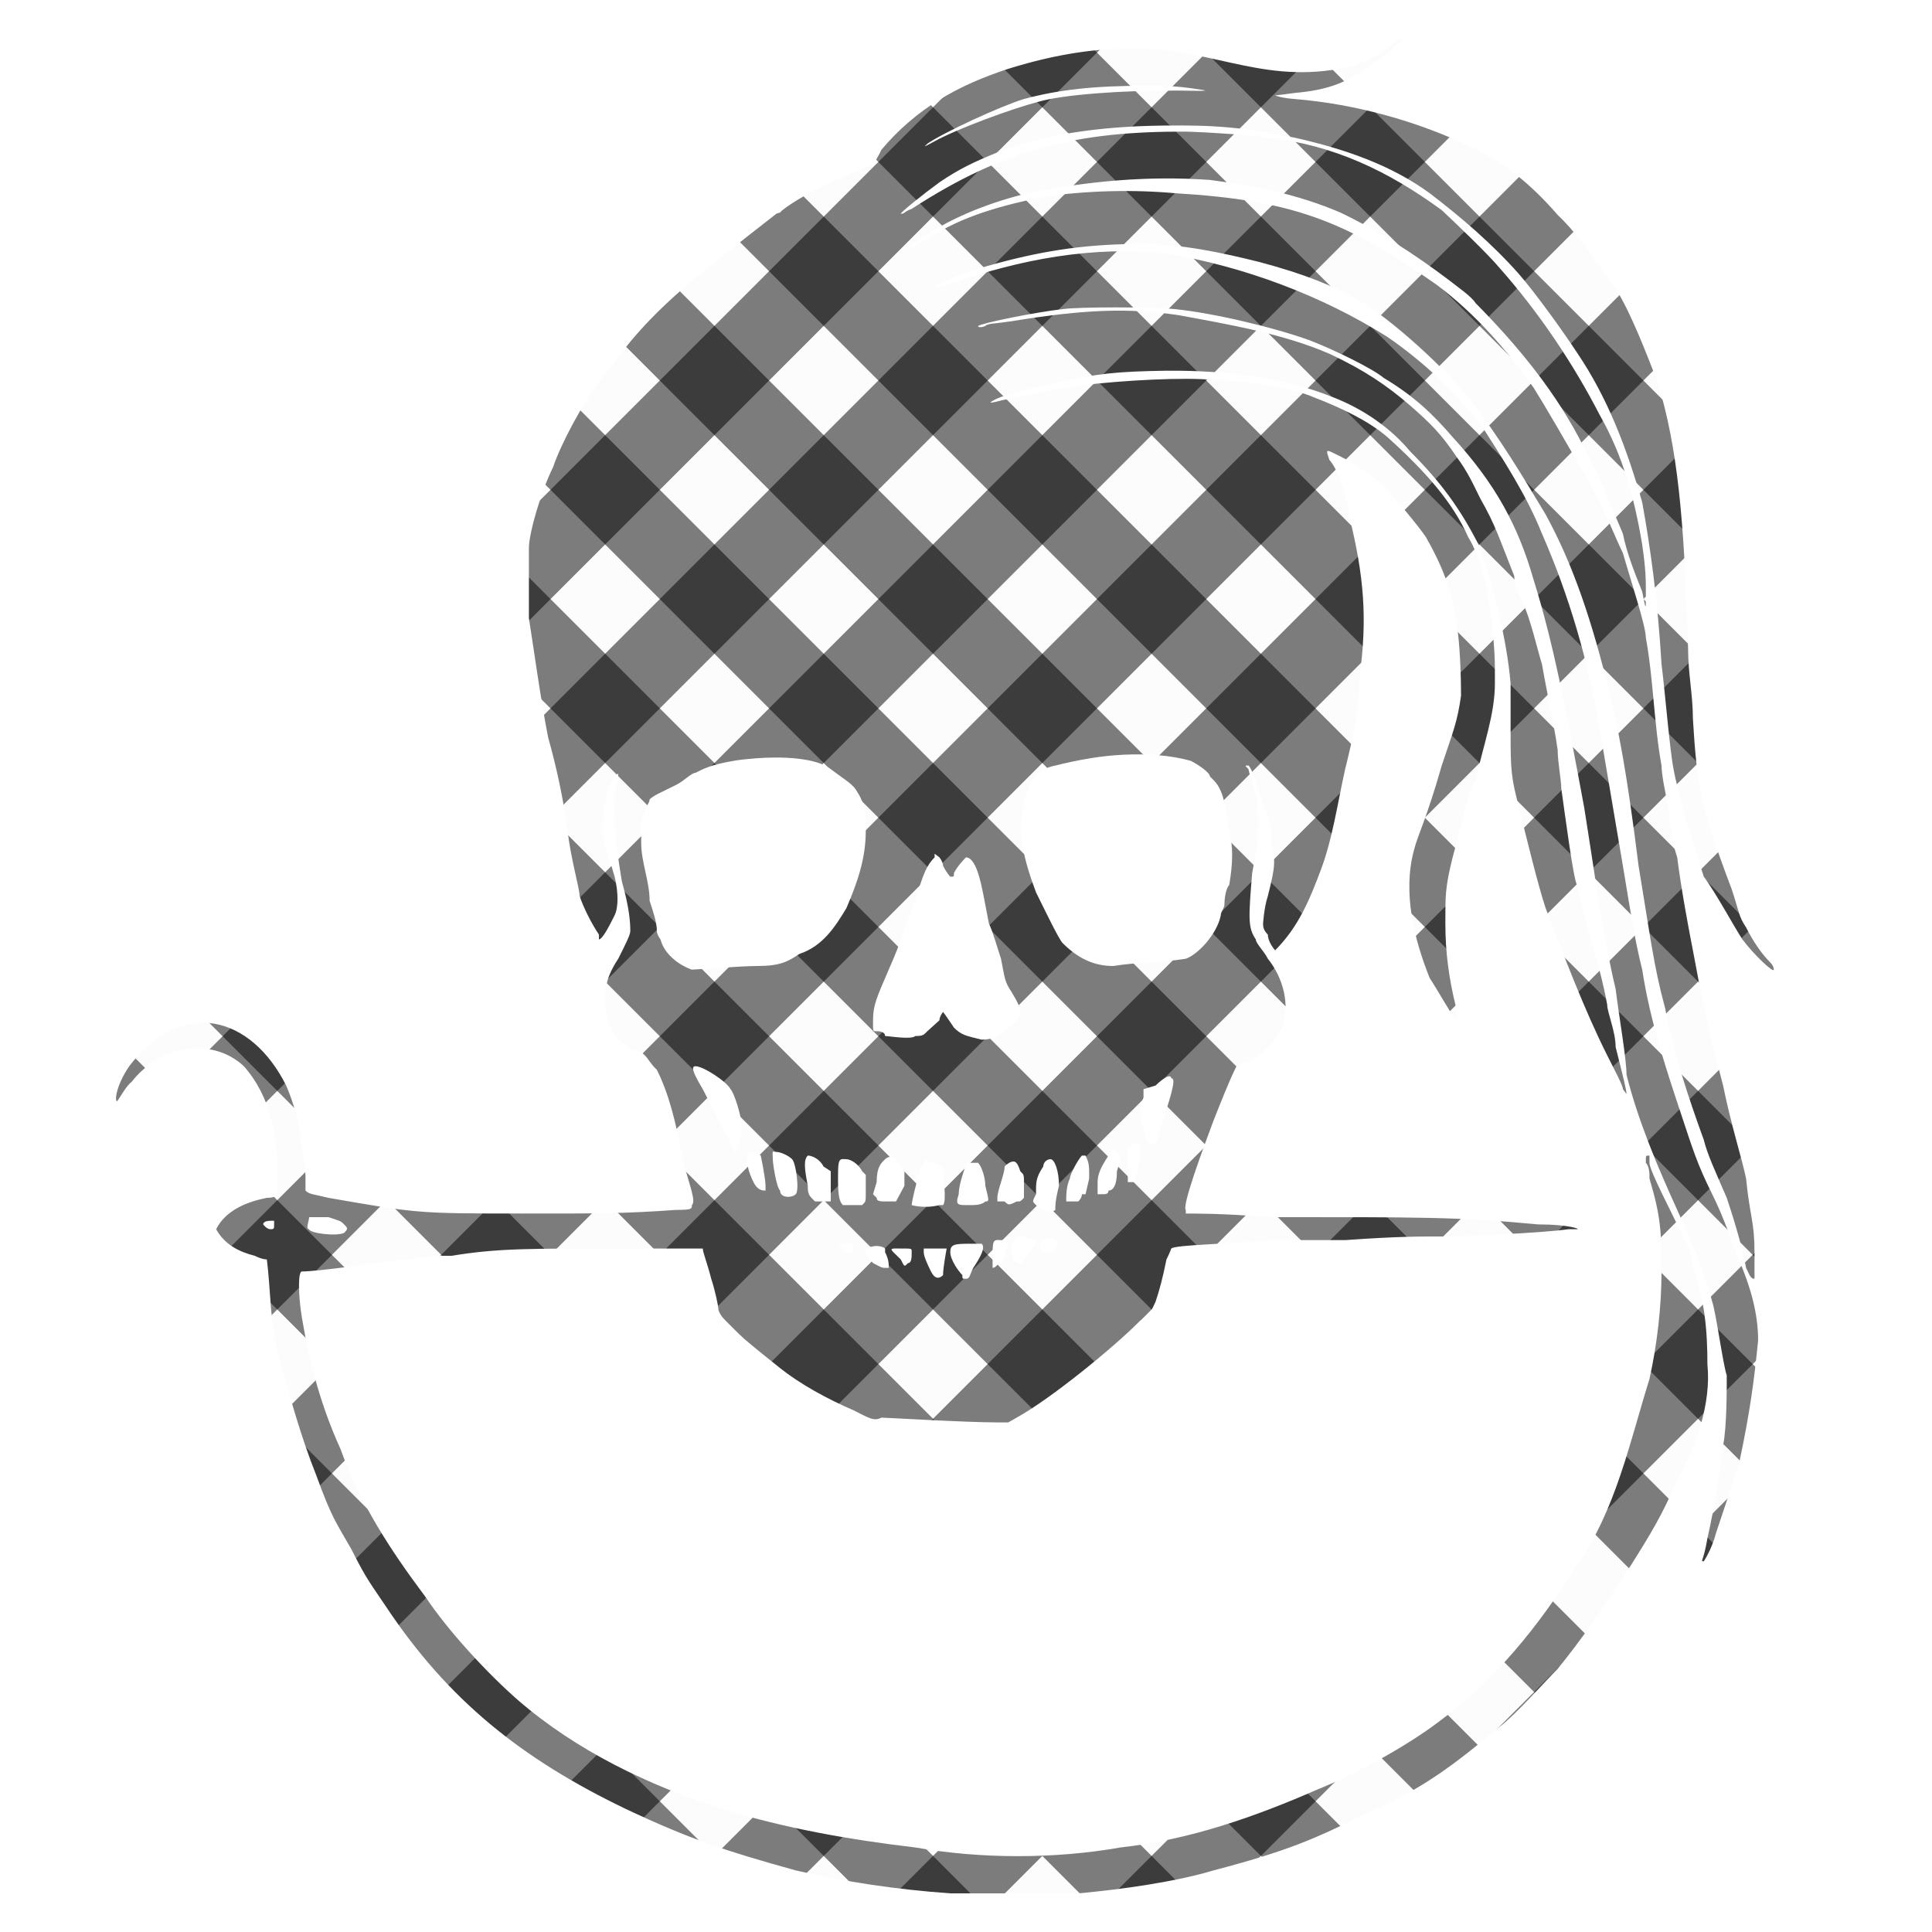
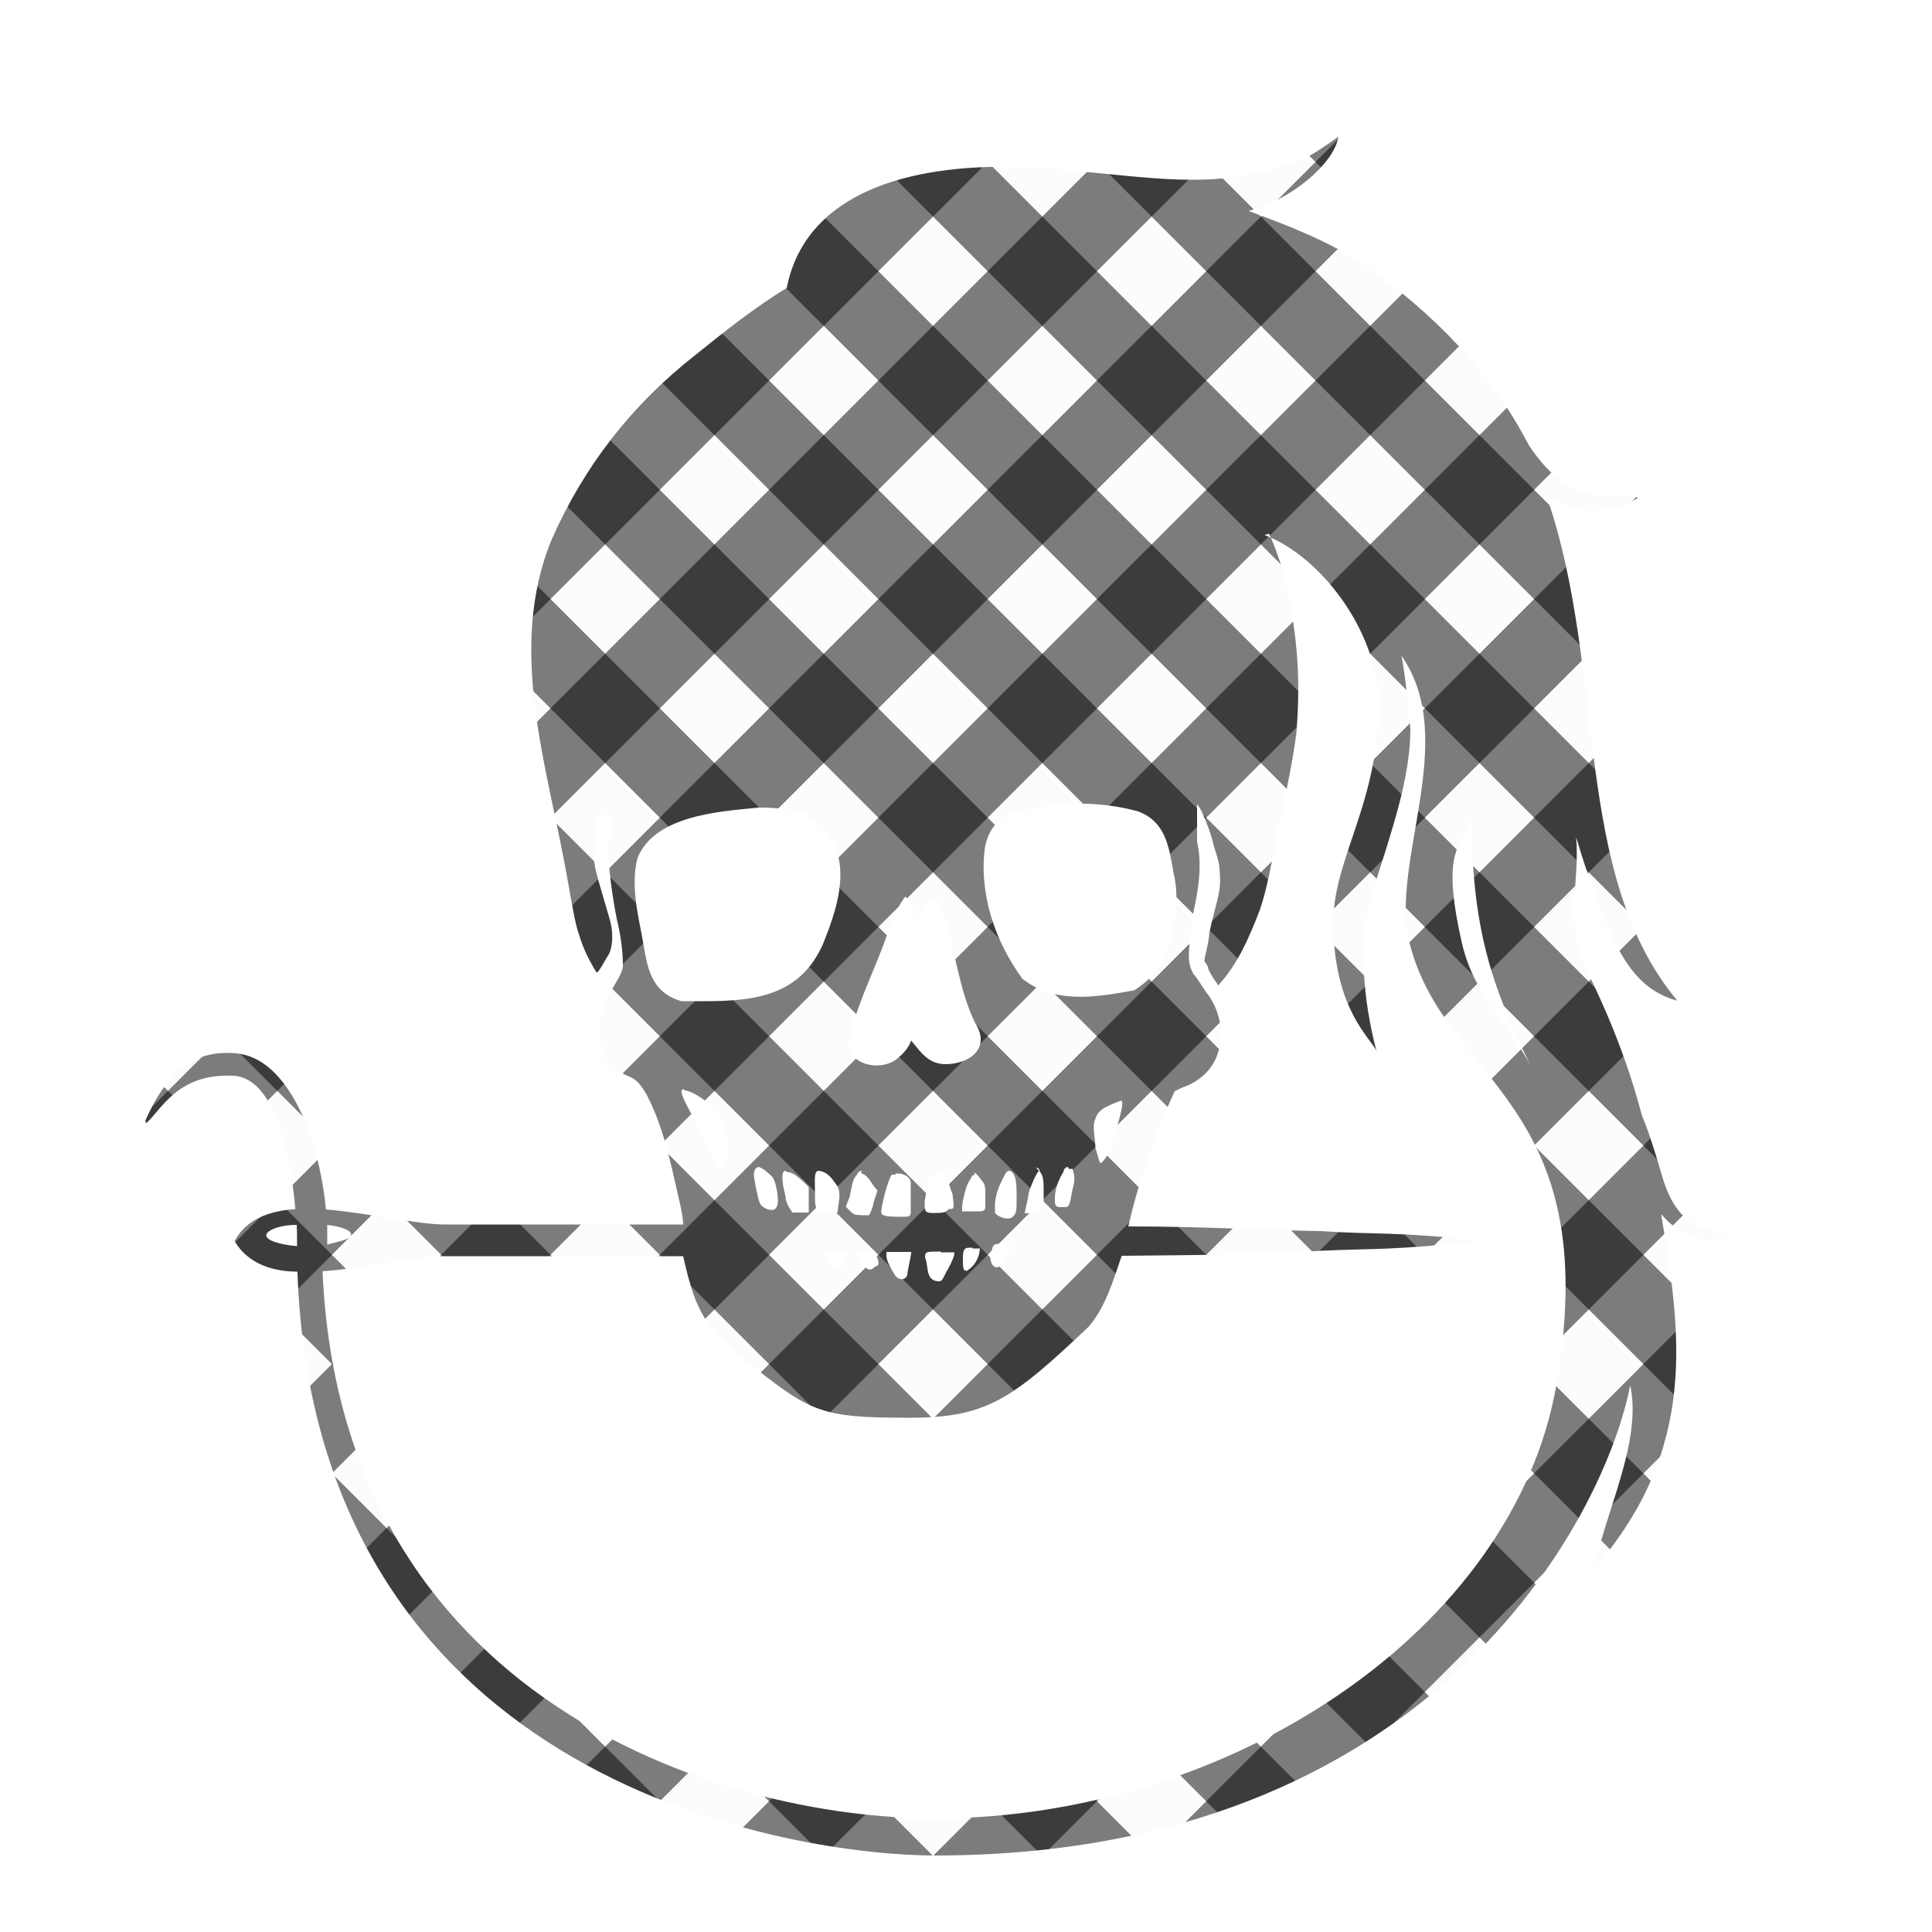
<svg xmlns="http://www.w3.org/2000/svg" xmlns:xlink="http://www.w3.org/1999/xlink" width="500" height="500" viewBox="0 0 50 50">
  <defs>
    <clipPath id="clipPath">
      <rect y="0.5" x="0.5" height="49" width="49" />
    </clipPath>
  </defs>
  <g id="clipper" clip-path="url(#clipPath)">
    <g id="pattern" transform="rotate(45,24.5,30)" clip-path="url(#clipPath)">
      <g id="color1g">
        <rect y="45" x="1" height="2" width="48" id="color1h" style="opacity:0.5;fill:#FFFFFF;fill-opacity:1;stroke:none" />
        <use xlink:href="#color1h" y="-4" x="0" />
        <use xlink:href="#color1h" y="-8" x="0" />
        <use xlink:href="#color1h" y="-12" x="0" />
        <use xlink:href="#color1h" y="-16" x="0" />
        <use xlink:href="#color1h" y="-20" x="0" />
        <use xlink:href="#color1h" y="-24" x="0" />
        <use xlink:href="#color1h" y="-28" x="0" />
        <use xlink:href="#color1h" y="-32" x="0" />
        <use xlink:href="#color1h" y="-36" x="0" />
        <use xlink:href="#color1h" y="-40" x="0" />
        <use xlink:href="#color1h" y="-44" x="0" />
        <use x="0" y="-44" xlink:href="#color1h" width="50" height="50" id="color1v" transform="matrix(0,-1,1,0,2,50)" />
        <use xlink:href="#color1v" y="0" x="4" />
        <use xlink:href="#color1v" y="0" x="8" />
        <use xlink:href="#color1v" y="0" x="12" />
        <use xlink:href="#color1v" y="0" x="16" />
        <use xlink:href="#color1v" y="0" x="20" />
        <use xlink:href="#color1v" y="0" x="24" />
        <use xlink:href="#color1v" y="0" x="28" />
        <use xlink:href="#color1v" y="0" x="32" />
        <use xlink:href="#color1v" y="0" x="36" />
        <use xlink:href="#color1v" y="0" x="40" />
        <use xlink:href="#color1v" y="0" x="44" />
      </g>
      <g id="color2g">
        <rect y="47" x="1" height="2" width="48" id="color2h" style="opacity:0.5;fill:#000000;fill-opacity:1;stroke:none" />
        <use xlink:href="#color2h" y="-4" x="0" />
        <use xlink:href="#color2h" y="-8" x="0" />
        <use xlink:href="#color2h" y="-12" x="0" />
        <use xlink:href="#color2h" y="-16" x="0" />
        <use xlink:href="#color2h" y="-20" x="0" />
        <use xlink:href="#color2h" y="-24" x="0" />
        <use xlink:href="#color2h" y="-28" x="0" />
        <use xlink:href="#color2h" y="-32" x="0" />
        <use xlink:href="#color2h" y="-36" x="0" />
        <use xlink:href="#color2h" y="-40" x="0" />
        <use xlink:href="#color2h" y="-44" x="0" />
        <use x="0" y="-48" xlink:href="#color2h" width="50" height="50" id="color2v" transform="matrix(0,-1,1,0,2,50)" />
        <use xlink:href="#color2v" y="0" x="4" />
        <use xlink:href="#color2v" y="0" x="8" />
        <use xlink:href="#color2v" y="0" x="12" />
        <use xlink:href="#color2v" y="0" x="16" />
        <use xlink:href="#color2v" y="0" x="20" />
        <use xlink:href="#color2v" y="0" x="24" />
        <use xlink:href="#color2v" y="0" x="28" />
        <use xlink:href="#color2v" y="0" x="32" />
        <use xlink:href="#color2v" y="0" x="36" />
        <use xlink:href="#color2v" y="0" x="40" />
        <use xlink:href="#color2v" y="0" x="44" />
      </g>
    </g>
  </g>
-   <path style="fill:#ffffff;fill-opacity:1;stroke:none" d="M 0,0 0,50 50,50 50,0 0,0 z M 36.312,1 C 36.312,1.028 35.894,1.424 35.594,1.594 34.894,2.134 34.4,2.326 33.5,2.406 33.3,2.436 33.1,2.459 33,2.469 33.042,2.486 33.175,2.537 33.5,2.562 35.1,2.692 36.694,3.143 38.094,3.812 38.894,4.183 39.612,4.753 40.312,5.562 40.913,6.133 41.312,6.799 41.812,7.469 42.212,8.099 42.606,9.146 42.906,9.906 43.406,11.586 43.587,13.312 43.688,16.812 43.688,17.413 43.812,17.994 43.812,18.594 43.913,20.294 44.013,20.9 44.812,23 45.013,23.6 44.987,23.7 45.188,24 45.388,24.4 45.612,24.706 45.812,24.906 45.913,25.006 45.906,25.094 45.906,25.094 45.906,25.194 45.394,24.712 45.094,24.312 44.894,24.012 44.394,23.087 44.094,22.688 43.894,22.087 43.413,20.506 43.312,19.906 43.212,19.406 43.1,17.988 43,17.188 42.9,15.488 42.7,14.1 42.5,13 42.1,11.6 41.612,10.305 40.812,9.125 40.413,8.515 39.712,7.554 39.312,7.094 38.612,6.304 37.8,5.61 37,5 36,4.27 34.8,3.853 33.5,3.562 32.2,3.303 31.494,3.23 30.094,3.25 28.394,3.27 27.006,3.496 25.906,3.906 25.206,4.186 24.812,4.379 24.312,4.719 23.913,5.009 23.312,5.491 23.312,5.531 23.413,5.541 23.394,5.476 23.594,5.406 25.994,3.846 27.887,3.396 30.688,3.406 31.387,3.426 32.413,3.502 32.812,3.562 34.513,3.752 35.913,4.418 37.312,5.438 37.612,5.718 38.513,6.577 38.812,6.938 39.812,8.068 40.706,9.39 41.406,10.75 42.006,11.81 42.3,12.894 42.5,14.094 42.6,14.794 42.594,15.006 42.594,15.406 42.594,15.806 42.6,15.812 42.5,15.312 42.3,14.812 42.1,14.312 42,13.812 41.7,13.113 41.3,12.094 41,11.594 40.3,10.184 39.288,8.954 38.188,7.844 38.087,7.674 37.7,7.41 37.5,7.25 36.6,6.57 35.688,5.98 34.688,5.5 33.587,5.03 32.513,4.816 31.312,4.656 29.712,4.546 28.194,4.68 26.594,5 25.694,5.22 24.706,5.585 23.906,6.125 23.506,6.395 23.4,6.509 23.5,6.469 23.5,6.459 23.7,6.327 24,6.188 24.9,5.577 26,5.304 27,5.094 28.1,4.934 29.306,4.9 30.406,5 33.406,5.18 34.788,5.685 37.188,7.375 38.188,8.125 38.987,9.051 39.688,10.031 39.987,10.511 40.388,11.194 41.188,12.594 41.487,13.094 41.8,13.912 42,14.312 42.2,15.012 42.594,16.2 42.594,16.5 42.794,17.6 42.8,18.712 43,19.812 43,20.012 43.087,20.506 43.188,20.906 43.188,21.406 43.306,21.887 43.406,22.188 43.506,22.988 43.712,24.094 43.812,24.594 44.013,25.694 44.194,26.594 44.594,28.094 44.794,29.094 45.087,30 45.188,30.5 45.288,31.5 45.406,31.606 45.406,32.406 L 45.406,33.094 C 45.306,33.094 45.288,33.013 45.188,32.812 45.087,32.212 44.788,31.3 44.688,31 44.388,30.3 44.194,29.9 44.094,29.5 43.694,28.4 43.294,27.194 43.094,26.094 42.794,24.994 42.706,24.206 42.406,22.406 42.106,20.006 41.894,18.887 41.594,17.688 41.094,15.688 40.6,14.412 40,13.312 39.4,12.312 38.794,11.306 38.094,10.406 37.394,9.506 35.987,8.251 35.188,7.781 34.487,7.391 33.794,7.101 32.594,6.781 31.594,6.531 30.594,6.322 29.594,6.312 28.194,6.312 27.113,6.463 25.812,6.812 25.113,6.992 24.188,7.348 24.188,7.438 24.087,7.478 24.194,7.474 24.594,7.344 26.394,6.714 28.288,6.353 30.188,6.562 32.188,6.893 34.206,7.649 35.906,8.719 36.806,9.339 37.612,10.089 38.312,10.969 38.913,11.909 39.506,12.812 39.906,13.812 40.606,15.412 41.106,17.106 41.406,18.906 41.606,20.106 41.8,21.206 42,22.406 42.2,23.606 42.3,24.294 42.5,25.094 42.7,26.394 43.1,27.613 43.5,28.812 43.8,29.712 43.913,30.106 44.312,30.906 44.612,31.506 44.8,32.094 45,32.594 45.3,33.294 45.5,33.987 45.5,34.688 45.4,35.688 45.3,36.506 45,37.906 L 44.406,39.688 C 44.306,40.087 44.094,40.406 44.094,40.406 43.994,40.406 44.087,40.413 44.188,39.812 44.388,38.913 44.494,38.206 44.594,37.406 44.694,36.906 44.688,35.894 44.688,35.594 44.587,35.294 44.413,33.987 44.312,33.688 44.212,33.288 43.906,32.413 43.406,31.312 42.906,30.212 42.394,29.012 42.094,27.812 42.094,27.413 41.913,26.394 41.812,25.594 41.712,25.194 41.6,24.594 41.5,24.094 41.3,22.894 41.3,22.806 41,20.906 40.5,18.206 40.188,16.6 39.688,15 39.288,13.6 38.694,12.512 37.594,11.312 37.094,10.732 36.612,10.261 35.812,9.781 35.513,9.531 34.506,9.043 33.906,8.812 33.006,8.482 31.406,8.1 30.406,8 29.806,7.94 27.9,7.94 27.5,8 26.8,8.08 25.413,8.357 25.312,8.438 25.312,8.477 25.4,8.477 25.5,8.438 25.5,8.418 25.587,8.385 25.688,8.375 25.788,8.365 25.988,8.342 26.188,8.312 28.087,8.002 29.2,7.966 30.5,8.156 31.8,8.396 33.206,8.636 34.406,9.156 35.306,9.576 35.9,9.98 36.5,10.5 37,10.94 37.288,11.213 37.688,11.812 37.987,12.213 38.112,12.506 38.312,12.906 38.712,13.606 38.788,13.906 39.188,14.906 39.188,15.106 39.306,15.394 39.406,15.594 39.606,15.994 39.806,16.887 39.906,17.188 40.006,17.788 40.212,18.706 40.312,19.406 40.312,19.706 40.406,20.206 40.406,20.406 40.506,21.106 40.712,22.706 40.812,22.906 41.013,23.906 41.394,24.9 41.594,26 41.594,26.2 41.812,26.694 41.812,27.094 42.013,27.894 42.094,28.212 42.094,28.312 L 42,28.188 C 42,28.087 41.794,27.712 41.594,27.312 40.994,26.113 40.5,24.8 40,23.5 39.8,22.9 39.513,21.706 39.312,20.906 39.112,20.106 39.094,20.006 39.094,18.906 L 39.094,17.688 C 38.994,16.488 38.612,15.088 38.312,14.188 37.812,13.188 37.3,12.488 36.5,11.688 36,11.088 35.3,10.591 34.5,10.281 33.2,9.751 31.688,9.584 30.188,9.594 28.887,9.614 28.413,9.666 27.312,9.906 26.512,10.076 25.887,10.245 25.688,10.375 25.587,10.435 25.6,10.444 26,10.344 26.4,10.264 26.994,10.141 27.594,10.031 28.494,9.881 30.194,9.773 31.094,9.812 32.294,9.852 33.4,10.021 34,10.281 34.7,10.551 35.406,10.883 35.906,11.312 36.906,12.213 37.6,13.006 38,13.906 38.3,14.406 38.494,15.1 38.594,16 38.694,16.9 38.688,17.087 38.688,17.688 38.688,18.488 38.388,19.288 38.188,20.188 37.888,20.788 37.794,21.488 37.594,22.188 37.394,22.988 37.406,23.206 37.406,23.906 37.406,24.606 37.487,25.294 37.688,26.094 L 37.688,26.406 C 37.587,26.306 37.2,25.613 37,25.312 36.6,24.312 36.294,23.1 36.594,22 36.694,21.6 36.913,21.212 37.312,19.812 37.612,18.913 37.712,18.7 37.812,18 37.812,17.6 37.788,16.594 37.688,16.094 37.587,15.294 37.306,14.606 36.906,13.906 36.706,13.606 36.112,12.894 35.812,12.594 35.513,12.294 35.087,12.012 34.688,11.812 34.288,11.613 34.306,11.606 34.406,11.906 34.606,12.106 34.906,12.912 34.906,13.312 35.306,14.912 35.388,16 35.188,17.5 35.188,18.3 35.013,19.106 34.812,19.906 34.612,20.806 34.487,21.7 34.188,22.5 33.888,23.3 33.6,23.994 33,24.594 33,24.594 32.812,24.387 32.812,24.188 32.712,24.087 32.688,24.006 32.688,23.906 32.688,23.906 32.712,23.488 32.812,23.188 33.013,22.387 33.006,22.312 32.906,21.812 32.906,21.413 32.888,21.312 32.688,20.812 32.487,20.212 32.413,19.913 32.312,19.812 32.212,19.812 32.212,19.806 32.312,19.906 32.312,20.006 32.5,20.394 32.5,20.594 32.6,21.094 32.606,21.594 32.406,22.594 32.306,23.794 32.3,24.012 32.5,24.312 32.5,24.413 32.712,24.613 32.812,24.812 33.212,25.312 33.388,25.994 33.188,26.594 32.987,26.994 32.587,27.4 32.188,27.5 L 32,27.594 C 31.8,27.994 31.606,28.5 31.406,29 31.106,29.8 30.587,31.212 30.688,31.312 L 30.688,31.406 C 30.788,31.406 31.712,31.4 32.812,31.5 36.712,31.5 37.712,31.488 39.812,31.688 40.612,31.688 40.913,31.812 40.812,31.812 L 40.594,31.812 C 39.894,31.913 37.812,32 37.312,32 36.812,32 36.212,31.994 34.812,32.094 L 32.906,32.094 C 31.906,32.194 30.413,32.212 30.312,32.312 30.312,32.312 30.288,32.394 30.188,32.594 30.087,33.094 30.006,33.388 29.906,33.688 29.806,33.888 29.8,33.987 29.5,34.188 28.8,34.888 27.212,36.188 26.312,36.688 L 26.094,36.812 25.812,36.812 C 25.012,36.812 22.913,36.688 22.812,36.688 22.613,36.788 22.494,36.7 22.094,36.5 21.394,36.2 20.688,35.806 20.188,35.406 19.188,34.606 18.694,34.206 18.594,33.906 18.594,33.806 18.506,33.394 18.406,33.094 18.306,32.694 18.188,32.413 18.188,32.312 L 16.094,32.312 C 13.794,32.312 12.887,32.3 11.688,32.5 L 11.188,32.5 C 11.088,32.5 10.706,32.594 10.406,32.594 9.706,32.694 8.213,32.906 7.812,32.906 7.713,32.906 7.713,33.494 7.812,34.094 8.012,35.294 8.312,36.4 8.812,37.5 9.312,38.9 10.1,40.112 11,41.312 11.6,42.212 12.606,43.3 13.406,44 14.906,45.3 16.788,46.212 18.688,46.812 20.288,47.312 21.988,47.612 23.688,47.812 25.387,48.112 27.3,48.112 29,47.812 30.8,47.612 32.494,47.013 34.094,46.312 35.094,45.913 36.388,45.194 37.188,44.594 38.688,43.494 39.812,42.1 40.812,40.5 41.812,39.1 42.188,37.288 42.688,35.688 42.888,34.788 43,33.806 43,32.906 43,31.906 42.987,31.5 42.688,30.5 42.688,30.4 42.694,30.194 42.594,30.094 42.594,29.894 42.587,29.906 42.688,29.906 L 42.688,30.094 C 42.688,30.194 42.812,30.5 43.312,31.5 43.712,32.3 43.812,32.513 43.812,32.812 44.112,33.612 44.188,34.413 44.188,35.312 44.288,36.312 43.906,37.413 43.406,38.312 43.006,39.212 42.794,39.587 42.094,40.688 41.594,41.487 40.812,42.587 40.312,43.188 40.013,43.487 39.212,44.388 38.812,44.688 37.612,45.688 36.806,46.306 35.406,46.906 34.006,47.606 33.306,47.906 31.406,48.406 30.406,48.706 29.006,48.9 27.906,49 L 24.594,49 C 23.194,48.9 21.894,48.706 20.594,48.406 18.794,47.906 17.887,47.612 16.188,46.812 13.488,45.513 11.6,43.994 10,41.594 9.6,40.994 9.494,40.894 9.094,40.094 8.694,39.394 8.588,39.288 8.188,38.188 7.787,37.188 7.487,36.1 7.188,35 6.987,34.2 7.006,33.394 6.906,32.594 6.906,32.594 6.794,32.6 6.594,32.5 6.194,32.4 5.814,32.212 5.594,31.812 5.844,31.312 6.406,31.1 6.906,31 7.206,31 7.188,30.9 7.188,30.5 7.188,29.4 7.013,28.394 6.312,27.594 5.452,26.794 4.096,27.1 3.406,28 3.266,28.1 3.111,28.4 3.031,28.5 2.961,28.5 3.004,28.094 3.344,27.594 4.714,25.794 6.506,26.294 7.406,28.094 7.706,28.794 7.806,29.406 7.906,30.406 L 7.906,30.812 C 8.006,30.913 8.1,30.9 8.5,31 10.8,31.4 10.8,31.406 13.5,31.406 15.4,31.406 16.1,31.413 17.5,31.312 17.9,31.312 17.906,31.288 17.906,31.188 18.006,31.087 17.887,30.794 17.688,30.094 17.488,28.994 17.3,28.288 17,27.688 16.8,27.488 16.788,27.413 16.688,27.312 16.587,27.212 16.506,27.188 16.406,27.188 16.206,27.087 15.912,26.894 15.812,26.594 15.713,26.494 15.588,25.894 15.688,25.594 15.688,25.394 15.8,25.113 16,24.812 16.2,24.413 16.312,24.194 16.312,24.094 16.312,23.894 16.294,23.512 16.094,22.812 15.994,22.212 15.906,21.6 15.906,21 15.906,20.8 15.9,20.387 16,20.188 16,19.988 16.006,19.994 15.906,20.094 15.706,20.394 15.594,20.9 15.594,21.5 15.594,21.8 15.706,21.988 15.906,22.688 16.006,23.087 16.006,23.488 15.906,23.688 15.806,23.887 15.6,24.312 15.5,24.312 L 15.5,24.188 C 15.3,23.887 15.1,23.488 15,23.188 15,22.988 14.787,22.3 14.688,21.5 14.588,20.7 14.387,19.794 14.188,19.094 13.988,18.094 13.787,16.6 13.688,16 L 13.688,14.188 C 13.688,13.787 14.012,12.694 14.312,12.094 14.512,11.494 15.094,10.4 15.594,9.75 15.694,9.63 15.806,9.465 15.906,9.375 16.406,8.665 17.113,7.897 18.312,6.938 18.812,6.527 20.094,5.531 20.094,5.531 20.094,5.531 20.087,5.53 20.188,5.5 20.288,5.37 20.913,4.992 21.312,4.812 21.413,4.763 21.587,4.685 21.688,4.625 21.887,4.565 22.113,4.445 22.312,4.375 22.613,4.245 22.613,4.275 22.812,3.875 23.712,2.805 24.794,2.206 26.094,1.781 27.194,1.439 28.212,1.257 29.312,1.25 31.512,1.26 32.794,2.268 35.094,1.688 35.394,1.56 35.894,1.29 36.094,1.094 36.194,1.031 36.312,0.991 36.312,1 z M 29.688,2.219 C 28.288,2.219 27.4,2.322 26.5,2.562 25.9,2.743 24.4,3.439 24,3.719 23.9,3.819 23.887,3.816 24.188,3.656 24.788,3.326 26.206,2.805 26.906,2.625 27.506,2.455 29,2.334 30.5,2.344 30.9,2.354 31.188,2.354 31.188,2.344 31.188,2.334 31.012,2.311 30.812,2.281 30.512,2.241 30.288,2.219 29.688,2.219 z M 29.094,19.531 C 28.506,19.556 27.913,19.663 27.312,19.812 26.812,19.913 26.6,20.212 26.5,20.812 26.3,21.512 26.512,22.294 26.812,23.094 27.012,23.494 27.4,24.306 27.5,24.406 27.9,24.806 28.312,25 28.812,25 29.413,24.9 30.087,24.913 30.688,24.812 30.988,24.712 31.494,24.188 31.594,23.688 31.594,23.587 31.688,23.506 31.688,23.406 31.688,23.306 31.712,23.006 31.812,22.906 31.913,22.306 31.913,21.9 31.812,21.5 31.712,20.7 31.606,20.387 31.406,20.188 L 31.312,20.094 C 31.312,19.994 31.012,19.788 30.812,19.688 30.262,19.538 29.681,19.506 29.094,19.531 z M 19.562,19.625 C 19.339,19.642 19.15,19.663 19,19.688 18.4,19.788 18.2,19.9 18,20 17.9,20 17.7,20.212 17.5,20.312 17.1,20.512 16.913,20.587 16.812,20.688 16.812,20.788 16.688,20.9 16.688,21 16.587,21.2 16.594,21.312 16.594,21.812 16.594,22.312 16.812,22.812 16.812,23.312 16.913,23.613 17,23.894 17,24.094 17,24.194 17.094,24.312 17.094,24.312 17.194,24.712 17.606,24.994 17.906,25.094 18.006,25.094 19.194,25 19.594,25 20.194,25 20.387,24.887 20.688,24.688 21.288,24.488 21.606,24 21.906,23.5 22.206,22.8 22.406,22.2 22.406,21.5 22.406,21.1 22.387,20.8 22.188,20.5 22.087,20.3 21.9,20.206 21.5,19.906 21.125,19.606 20.233,19.573 19.562,19.625 z M 24.188,22.094 24.188,22.188 C 23.988,22.387 23.887,22.613 23.688,23.312 23.387,24.012 23.4,24.194 23,25.094 22.7,25.794 22.594,26.006 22.594,26.406 22.594,26.706 22.587,26.688 22.688,26.688 22.788,26.688 22.906,26.712 22.906,26.812 23.006,26.812 23.587,26.913 23.688,26.812 23.887,26.812 23.9,26.788 24,26.688 L 24.312,26.406 C 24.312,26.306 24.406,26.188 24.406,26.188 24.406,26.188 24.488,26.294 24.688,26.594 24.887,26.794 25.006,26.806 25.406,26.906 25.706,26.906 25.894,26.794 26.094,26.594 26.494,26.294 26.488,26.188 26.188,25.688 25.988,25.387 26.006,25.312 25.906,24.812 25.806,24.512 25.694,24.106 25.594,23.906 25.494,23.406 25.413,22.894 25.312,22.594 25.212,22.294 25.1,22.188 25,22.188 25,22.188 24.788,22.394 24.688,22.594 24.688,22.694 24.694,22.688 24.594,22.688 24.594,22.688 24.506,22.606 24.406,22.406 24.406,22.306 24.312,22.188 24.312,22.188 L 24.188,22.094 z M 18,27.594 C 17.9,27.594 17.887,27.688 18.188,28.188 18.488,28.788 19,29.712 19,29.812 19.1,29.812 19.094,29.788 19.094,29.688 19.194,29.587 19.188,29.194 19.188,29.094 19.188,28.894 19.006,28.288 18.906,28.188 18.806,27.988 18.2,27.594 18,27.594 z M 30.188,27.875 C 30.113,27.913 30.006,27.994 29.906,28.094 L 29.594,28.188 29.594,28.406 C 29.494,28.606 29.494,28.887 29.594,29.188 29.694,29.587 29.712,29.594 29.812,29.594 L 29.906,29.594 C 30.006,29.394 29.994,29.3 30.094,29 30.394,28.1 30.413,27.906 30.312,27.906 30.312,27.856 30.262,27.837 30.188,27.875 z M 29.406,29.594 C 29.306,29.594 29.288,29.688 29.188,29.688 L 29.188,30.594 29.312,30.594 C 29.413,30.594 29.4,30.4 29.5,30 29.5,29.6 29.506,29.594 29.406,29.594 z M 28.812,29.75 C 28.788,29.762 28.738,29.806 28.688,29.906 28.488,30.206 28.406,30.394 28.406,30.594 L 28.406,30.906 28.5,30.906 C 28.6,30.906 28.688,30.913 28.688,30.812 28.788,30.812 28.906,30.712 28.906,30.312 29.006,30.012 29.006,29.812 28.906,29.812 28.856,29.762 28.837,29.738 28.812,29.75 z M 19.406,29.812 C 19.306,29.913 19.3,30.194 19.5,30.594 19.6,30.794 19.712,30.812 19.812,30.812 L 19.812,30.688 C 19.812,30.488 19.688,29.906 19.688,29.906 19.587,29.806 19.406,29.812 19.406,29.812 z M 20,29.812 C 19.988,29.837 20,29.9 20,30 20,30.1 20.087,30.712 20.188,30.812 20.188,31.012 20.494,31.006 20.594,30.906 20.694,30.806 20.6,30.1 20.5,30 20.4,29.9 20.194,29.812 20.094,29.812 20.044,29.812 20.012,29.788 20,29.812 z M 20.906,29.906 C 20.806,30.006 20.806,30.188 20.906,30.688 20.906,30.788 20.9,30.9 21,31 L 21.094,31.094 21.312,31.094 21.5,31.094 21.5,30.688 21.5,30.312 21.312,30.188 C 21.212,29.988 21.006,29.906 20.906,29.906 z M 28,29.906 C 27.9,30.006 27.688,30.4 27.688,30.5 27.587,30.7 27.594,30.994 27.594,31.094 L 27.906,31.094 C 27.906,31.094 28,31.006 28,30.906 L 28.094,30.906 28.188,30.5 C 28.188,30.2 28.194,30.106 28.094,29.906 L 28,29.906 z M 23.062,29.938 C 23.012,29.938 22.956,29.95 22.906,30 22.806,30.1 22.688,30.194 22.688,30.594 L 22.594,30.906 22.688,31 C 22.688,31.1 22.8,31.094 23,31.094 L 23.188,31.094 23.406,30.688 23.406,30.406 23.406,30.312 C 23.306,30.212 23.288,30.1 23.188,30 23.137,29.95 23.113,29.938 23.062,29.938 z M 21.781,30 C 21.697,30.023 21.688,30.125 21.688,30.5 21.688,30.9 21.712,31.087 21.812,31.188 L 22.094,31.188 22.312,31.188 C 22.413,31.087 22.406,31.113 22.406,30.812 L 22.406,30.406 22.312,30.312 C 22.212,30.113 22.006,30 21.906,30 21.856,30 21.809,29.992 21.781,30 z M 27.188,30 C 27.087,30 27,30.087 27,30.188 26.8,30.488 26.812,30.606 26.812,30.906 26.712,31.106 26.712,31.087 26.812,31.188 26.913,31.288 27.212,31.413 27.312,31.312 27.312,31.212 27.306,31.087 27.406,30.688 27.406,30.288 27.288,30 27.188,30 z M 23.969,30.031 C 23.931,30.031 23.906,30.044 23.906,30.094 23.806,30.194 23.594,31.087 23.594,31.188 23.594,31.188 23.913,31.288 24.312,31.188 L 24.406,31.188 C 24.506,31.087 24.406,30.413 24.406,30.312 24.406,30.212 24.294,30.094 24.094,30.094 24.044,30.044 24.006,30.031 23.969,30.031 z M 26.25,30.062 C 26.188,30.05 26.1,30.087 26,30.188 26,30.387 25.812,30.8 25.812,31 L 25.812,31.094 25.906,31.094 26,31.094 C 26.1,31.194 26.113,31.194 26.312,31.094 26.413,31.094 26.4,31.1 26.5,31 L 26.5,30.688 C 26.5,30.387 26.506,30.413 26.406,30.312 26.356,30.163 26.312,30.075 26.25,30.062 z M 25,30.094 C 25,30.194 24.812,30.606 24.812,30.906 24.712,31.206 24.794,31.188 25.094,31.188 25.194,31.188 25.4,31.194 25.5,31.094 25.6,31.094 25.6,31.087 25.5,30.688 25.5,30.488 25.413,30.194 25.312,30.094 L 25.188,30.094 25,30.094 z M 8,31.5 C 8,31.6 7.9,31.812 8,31.812 8,31.913 8.706,32.006 8.906,31.906 9.006,31.806 9.006,31.788 8.906,31.688 8.806,31.587 8.8,31.6 8.5,31.5 L 8,31.5 z M 7,31.594 C 6.8,31.594 6.812,31.688 6.812,31.688 6.812,31.688 6.9,31.812 7,31.812 7.1,31.812 7.094,31.788 7.094,31.688 L 7.094,31.594 7,31.594 z M 26.5,32 C 26.3,32 26.288,31.988 26.188,32.188 26.188,32.487 26.206,32.688 26.406,32.688 26.406,32.688 26.5,32.694 26.5,32.594 26.6,32.494 26.812,32.194 26.812,32.094 26.812,32.094 26.7,32.1 26.5,32 z M 27.062,32.062 C 27,32.087 26.956,32.138 26.906,32.188 26.906,32.288 26.9,32.306 27,32.406 L 27.188,32.406 C 27.387,32.306 27.413,32.094 27.312,32.094 27.212,32.044 27.125,32.038 27.062,32.062 z M 25.781,32.094 C 25.697,32.112 25.688,32.2 25.688,32.5 L 25.688,32.812 C 25.788,32.812 25.806,32.688 25.906,32.688 26.006,32.587 26.094,32.188 26.094,32.188 26.094,32.087 26.006,32.094 25.906,32.094 25.856,32.094 25.809,32.087 25.781,32.094 z M 21.688,32.188 21.906,32.406 22.094,32.406 22.094,32.188 21.906,32.188 21.688,32.188 z M 25.094,32.188 C 24.694,32.188 24.594,32.206 24.594,32.406 24.594,32.606 24.806,32.9 24.906,33 24.906,33.1 24.9,33.094 25,33.094 25.1,33.094 25.087,33.013 25.188,32.812 25.387,32.513 25.506,32.288 25.406,32.188 L 25.094,32.188 z M 22.625,32.25 C 22.512,32.263 22.406,32.312 22.406,32.312 22.306,32.312 22.494,32.587 22.594,32.688 22.794,32.788 22.806,32.812 22.906,32.812 L 23,32.812 C 23,32.712 23.006,32.606 22.906,32.406 L 22.906,32.312 C 22.856,32.263 22.738,32.237 22.625,32.25 z M 23.125,32.312 C 23.012,32.327 23.087,32.369 23.312,32.594 23.413,32.794 23.4,32.788 23.5,32.688 23.6,32.688 23.594,32.506 23.594,32.406 23.594,32.306 23.613,32.312 23.312,32.312 23.238,32.312 23.163,32.308 23.125,32.312 z M 23.906,32.312 23.906,32.406 C 23.906,32.506 23.994,32.706 24.094,32.906 24.194,33.106 24.306,33.1 24.406,33 24.406,32.8 24.5,32.312 24.5,32.312 L 24.188,32.312 23.906,32.312 z" id="logo-cutout" />
+   <path style="fill:#ffffff;fill-opacity:1;stroke:none" d="m 0,0 0,50 50,0 0,-50 z m 34.64,3.525 c -0.1,0.712 -1.26,1.666 -2.33,1.934 1.05,0.384 2.1,0.798 3.04,1.413 1.76,1.269 3.21,2.708 4.22,4.658 1.18,1.74 2.01,1.12 2.83,1.35 -0.85,0.51 -1.65,0.38 -2.36,0 1.56,4.58 0.62,9.71 3.37,13.02 -1.1,-0.32 -1.68,-1.14 -2.62,-4.23 0.1,1.15 -0.29,2.02 0.23,3.36 0.62,1.23 1.12,2.5 1.47,3.83 0.17,0.41 0.33,0.9 0.52,1.56 0.44,1.51 1.17,1.26 1.71,1.62 -0.76,0.17 -1.31,-0.13 -1.73,-0.62 0.5,3.02 0.99,6.03 -1.72,9.16 0.24,-1.38 1.24,-3.26 0.92,-4.73 -0.67,3.45 -5.17,12.17 -18,12.17 -3.44,0 -16.02,-1.73 -16.493,-15.11 -0.709,0 -1.312,-0.25 -1.625,-0.79 l 0,0 0,0 0,0 0,0 C 6.376,31.55 6.96,31.34 7.644,31.29 7.533,30.02 7.157,27.89 6.034,27.84 4.573,27.77 4.166,28.75 3.781,29.07 L 3.762,29 c 0.652,-1.47 1.422,-1.82 2.35,-1.74 1.36,0.12 2.155,2.23 2.322,4.04 1.157,0.1 2.416,0.4 3.116,0.39 2.08,0 4.36,0 6.13,0 0,-0.23 -0.11,-0.66 -0.22,-1.14 -0.22,-1.01 -0.44,-1.68 -0.73,-2.23 -0.12,-0.2 -0.24,-0.39 -0.47,-0.47 -0.24,-0.1 -0.52,-0.28 -0.61,-0.5 -0.1,-0.13 -0.13,-0.69 -0.11,-0.92 0,-0.23 0.11,-0.49 0.29,-0.81 0.22,-0.37 0.28,-0.49 0.29,-0.61 0,-0.16 0,-0.58 -0.16,-1.24 -0.1,-0.5 -0.18,-1.08 -0.22,-1.63 0,-0.16 0,-0.51 0.1,-0.71 0,-0.17 -0.12,-0.62 -0.19,-0.53 -0.2,0.25 -0.3,0.75 -0.28,1.29 0,0.29 0.2,0.86 0.4,1.57 0.1,0.32 0.1,0.68 0,0.91 -0.1,0.16 -0.28,0.51 -0.33,0.5 -0.18,-0.29 -0.35,-0.62 -0.45,-0.97 -0.1,-0.24 -0.2,-0.88 -0.32,-1.54 -0.51,-2.85 -1.55,-5.87 -0.4,-8.68 0.84,-1.91 2.07,-3.49 3.71,-4.78 0.77,-0.619 1.54,-1.236 2.38,-1.747 0.46,-2.325 2.87,-3.157 5.71,-3.137 0.56,0 1.14,0.04 1.72,0.106 1.93,0.161 3.56,0.467 5.26,-0.09 0.74,-0.241 0.69,-0.158 1.61,-0.809 z m -1.8,10.285 c 0.15,0.3 0.37,0.94 0.44,1.27 0.31,1.48 0.38,2.48 0.27,3.9 -0.1,0.72 -0.24,1.43 -0.4,2.14 -0.19,0.81 -0.28,1.65 -0.55,2.44 -0.27,0.7 -0.56,1.38 -1.07,1.94 0,0 -0.18,-0.24 -0.26,-0.42 0,-0.1 -0.1,-0.18 -0.1,-0.22 0,-0.1 0.1,-0.37 0.13,-0.73 0.14,-0.68 0.31,-1.02 0.27,-1.48 0,-0.4 -0.1,-0.5 -0.21,-0.97 -0.15,-0.47 -0.31,-0.82 -0.38,-0.86 0,0.15 0,0.7 0,0.96 0.1,0.47 0.1,0.95 -0.1,1.86 -0.15,1.1 -0.15,1.26 0,1.56 0.1,0.1 0.21,0.3 0.33,0.47 0.36,0.45 0.49,1.07 0.3,1.61 -0.14,0.42 -0.49,0.72 -0.9,0.86 l -0.21,0.1 c -0.19,0.42 -0.37,0.84 -0.53,1.27 -0.26,0.73 -0.5,1.47 -0.67,2.23 2.01,0 3.5,0.1 4.97,0.12 1.53,0.1 1.75,0 4.22,0.25 -2.47,0.26 -2.69,0.19 -4.22,0.26 -1.51,0.1 -3.04,0.11 -5.14,0.13 -0.22,0.63 -0.41,1.31 -0.85,1.83 -2.04,1.93 -2.67,2.38 -4.77,2.36 -2.11,0 -2.44,-0.16 -3.86,-1.28 -1.28,-1.01 -1.53,-1.38 -1.87,-2.9 -1.8,0 -4.18,0 -6.27,0 -0.69,0 -1.918,0.31 -3.063,0.39 0.482,11.05 10.233,14.16 15.863,14.16 7.6,0 15,-4.86 16.08,-11.28 1.23,-7.29 -2.89,-7.75 -3.81,-11.37 -0.53,-2.08 1.31,-5.26 -0.21,-7.44 0.1,0.49 0.21,1.6 0.23,1.89 0,1.27 -0.47,2.61 -0.98,4.22 -0.4,1.26 -0.23,2.85 0.1,4.11 -0.17,-0.34 -1.05,-1.06 -1.11,-3.1 -0.1,-1.74 1.13,-3.14 1.17,-5.75 l 0,0 0,-0.1 c 0,-1.92 -1.54,-3.87 -2.95,-4.39 z m -4.97,6.99 c -0.54,0 -1.07,0.1 -1.58,0.23 -0.47,0.15 -0.7,0.41 -0.8,0.9 -0.16,1.2 0.26,2.43 0.97,3.4 0.84,0.66 1.9,0.48 2.89,0.3 0.66,-0.41 0.96,-1 1.02,-1.76 0.1,-0.52 0.1,-0.84 0,-1.29 C 30.25,21.89 30.16,21.27 29.46,21 28.95,20.86 28.41,20.79 27.87,20.8 z m -8.23,0.1 c -1.02,0.1 -2.69,0.2 -3.14,1.3 -0.18,0.69 0,1.42 0.13,2.11 0.12,0.7 0.19,1.36 1,1.6 1.46,0 2.96,0.1 3.66,-1.46 0.48,-1.17 0.86,-2.5 -0.35,-3.32 -0.28,-0.18 -0.79,-0.23 -1.3,-0.23 z m 18.44,0.19 c -0.19,0.87 -0.84,0.72 -0.24,3.34 0.32,1.35 1.16,2 1.76,3.13 -1.01,-2.08 -1.51,-3.53 -1.52,-6.47 z M 23.43,23.2 c -0.32,0.43 -0.32,0.7 -0.49,1.04 -0.33,0.95 -0.83,1.85 -0.99,2.84 0.12,0.52 0.89,0.64 1.28,0.31 0.15,-0.13 0.28,-0.26 0.35,-0.46 0.26,0.31 0.45,0.61 0.89,0.61 0.62,0 1.18,-0.41 0.77,-1.06 -0.44,-0.89 -0.51,-1.92 -0.84,-2.85 -0.1,-0.25 -0.17,-0.39 -0.24,-0.39 -0.14,0.16 -0.25,0.34 -0.35,0.52 -0.14,-0.17 -0.22,-0.4 -0.38,-0.56 z m -5.73,4.99 c -0.1,0 -0.1,0.1 0.15,0.56 0.29,0.57 0.74,1.44 0.78,1.48 0,0.1 0.1,0 0.1,0 0.1,-0.1 0.1,-0.47 0.1,-0.63 0,-0.13 -0.19,-0.67 -0.26,-0.8 -0.11,-0.21 -0.66,-0.58 -0.85,-0.58 z m 11.32,0.29 c -0.26,0.11 -0.59,0.19 -0.67,0.47 -0.1,0.23 0,0.48 0,0.76 0.1,0.33 0.1,0.39 0.15,0.39 0.16,-0.16 0.26,-0.35 0.31,-0.58 0.23,-0.79 0.27,-1.01 0.21,-1.03 l 0,0 z m -1.38,1.72 c 0,0 -0.1,0 -0.12,0.13 -0.15,0.25 -0.22,0.46 -0.22,0.7 0,0.12 0,0.19 0.1,0.21 0.1,0 0.13,0 0.18,0 0.1,0 0.11,-0.1 0.18,-0.48 0.1,-0.3 0,-0.45 0,-0.51 l -0.1,0 z m -7.99,0 c -0.1,0 -0.14,0.1 -0.14,0.19 0,0.13 0.11,0.66 0.16,0.76 0.1,0.16 0.37,0.22 0.42,0.1 0.1,-0.1 0,-0.71 -0.12,-0.81 -0.1,-0.1 -0.26,-0.23 -0.32,-0.23 z m 7.24,0.1 0,0 c -0.1,0.1 -0.23,0.45 -0.27,0.57 0,0.12 -0.1,0.47 -0.1,0.53 0,0 0.1,0 0.21,0 0.1,0 0.13,-0.1 0.18,-0.12 l 0.1,-0.1 0,-0.29 c 0,-0.31 0,-0.45 -0.1,-0.57 0,0 0,-0.1 -0.1,-0.1 z m -4.58,0 c 0,0 -0.1,0 -0.13,0.1 -0.1,0.1 -0.12,0.21 -0.19,0.57 l -0.1,0.26 0.1,0.1 c 0.1,0.1 0.1,0.11 0.33,0.12 0.1,0 0.16,0 0.17,0 0,0 0.1,-0.17 0.12,-0.34 l 0.1,-0.3 -0.1,-0.12 c -0.1,-0.14 -0.17,-0.29 -0.33,-0.33 z m -1.98,0 c -0.11,0 -0.11,0.23 0,0.67 0,0.15 0.1,0.3 0.18,0.41 l 0.21,0 c 0.15,0 0.2,0 0.21,0 0,0 0,-0.18 0,-0.35 l 0,-0.31 -0.14,-0.14 c -0.13,-0.11 -0.25,-0.24 -0.43,-0.25 z m 5.8,0 c -0.1,0 -0.12,0.1 -0.2,0.25 -0.1,0.2 -0.15,0.35 -0.18,0.58 0,0.2 0,0.21 0,0.26 0.12,0.14 0.37,0.19 0.46,0.1 0.1,-0.1 0.1,-0.14 0.1,-0.54 0,-0.25 0,-0.6 -0.18,-0.65 z m -4.93,0 c -0.11,0 -0.12,0.1 -0.11,0.44 0,0.44 0,0.57 0.13,0.64 0.1,0.1 0.1,0.1 0.24,0 0.1,0 0.2,0 0.22,0 0,-0.21 0.1,-0.45 0,-0.67 l -0.1,-0.14 C 21.47,30.41 21.34,30.32 21.2,30.3 z m 1.98,0.1 c 0,0 0,0 -0.1,0 -0.1,0.11 -0.3,0.91 -0.27,0.99 0,0.1 0.29,0.1 0.59,0.1 0.1,0 0.16,0 0.17,-0.1 0,0 0,-0.67 0,-0.78 0,-0.13 -0.13,-0.21 -0.28,-0.24 0,0 -0.1,0 -0.12,0 z m 2.06,0 c -0.1,0 -0.1,0.1 -0.15,0.15 -0.1,0.16 -0.18,0.52 -0.19,0.68 l 0,0.12 0.21,0 c 0,0 0.1,0 0.21,0 0.1,0 0.16,0 0.18,-0.1 0,0 0,-0.1 0,-0.3 0,-0.25 0,-0.29 -0.1,-0.41 -0.1,-0.13 -0.14,-0.19 -0.21,-0.19 z m -0.9,0 c -0.1,0 -0.13,0 -0.19,0 -0.1,0 -0.18,0.44 -0.22,0.69 0,0.29 0,0.31 0.32,0.3 0.1,0 0.23,0 0.3,-0.1 0.15,0 0.15,0 0.1,-0.39 -0.1,-0.25 -0.14,-0.48 -0.2,-0.55 0,0 0,-0.1 -0.1,0 z M 7.669,31.7 c -0.452,0 -0.778,0.15 -0.778,0.27 0,0.13 0.338,0.24 0.797,0.28 0,-0.19 0,-0.37 -0.01,-0.55 l 0,0 z m 0.8,0 c 0,0.17 0,0.34 0,0.51 0.369,-0.1 0.619,-0.14 0.619,-0.26 0,-0.11 -0.254,-0.21 -0.625,-0.25 z m 17.391,0.49 0,0 c -0.1,0 -0.16,0 -0.19,0.16 -0.1,0.21 0,0.45 0.12,0.45 0,0 0.1,0 0.13,-0.1 0.1,-0.1 0.25,-0.35 0.25,-0.43 0,-0.1 0,-0.1 -0.22,-0.1 l 0,0 z m -0.68,0.1 c 0,0 0,0 -0.1,0 -0.15,0 -0.16,0.1 -0.16,0.3 0,0.21 0,0.3 0.1,0.3 0.21,-0.13 0.32,-0.33 0.34,-0.58 -0.1,0 -0.13,0 -0.19,0 z m -0.83,0.1 c -0.38,0 -0.41,0 -0.41,0.15 0.1,0.24 0,0.58 0.33,0.62 0.1,0 0.1,0 0.22,-0.24 0.14,-0.24 0.24,-0.48 0.2,-0.51 0,0 -0.16,0 -0.34,0 z m -2.79,0 c -0.26,0.1 -0.24,0.1 0,0.33 0.13,0.14 0.13,0.14 0.2,0.1 0,0 0.12,-0.22 0.12,-0.32 0,-0.1 -0.1,-0.11 -0.29,-0.11 z m 0.77,0 c -0.1,0 -0.14,0 -0.21,0 0,0 0.1,0.23 0.23,0.38 0.14,0.1 0.17,0.13 0.31,0 0.1,0 0.1,-0.13 0,-0.3 0,-0.1 -0.1,-0.15 -0.1,-0.15 -0.1,0 -0.15,0 -0.22,0 z m 0.61,0 0,0.11 c 0,0.12 0.1,0.3 0.22,0.5 0.1,0.14 0.27,0.14 0.32,0 0,-0.1 0.12,-0.58 0.1,-0.6 0,0 -0.13,0 -0.27,0 l -0.37,0 z" id="logo-cutout" />
</svg>
